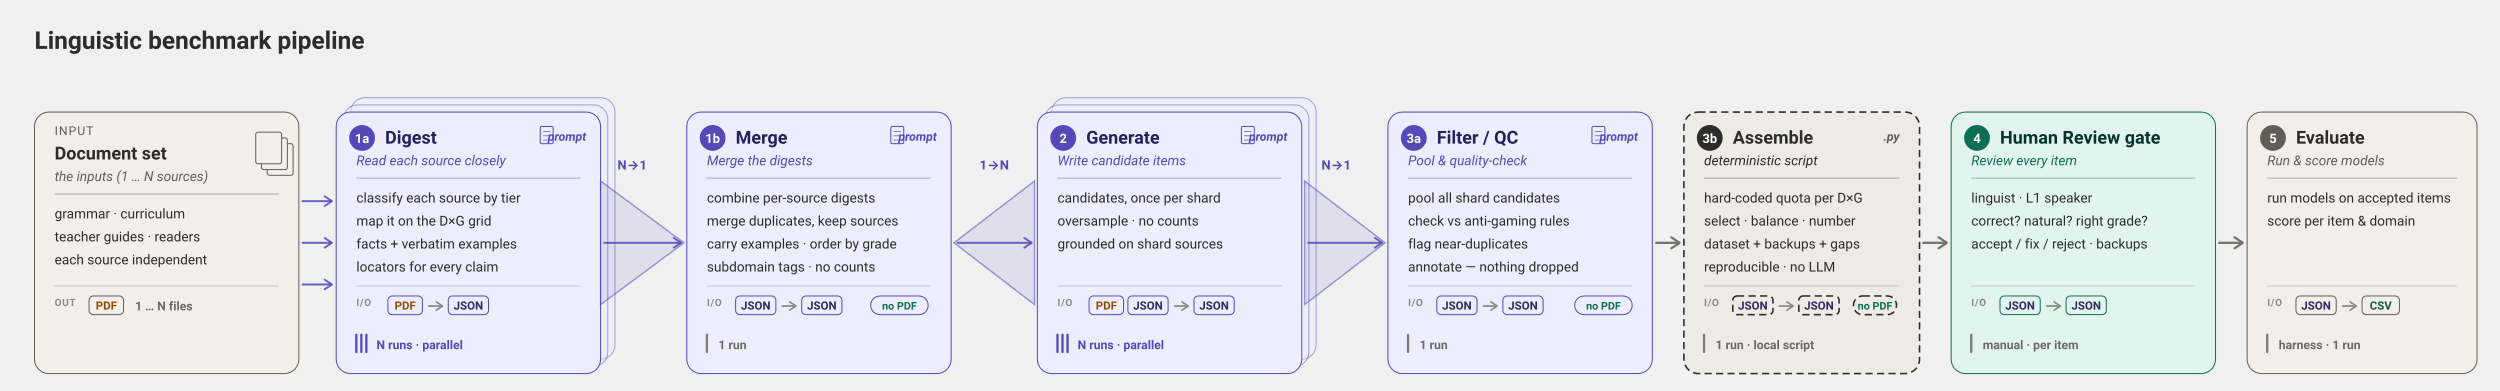
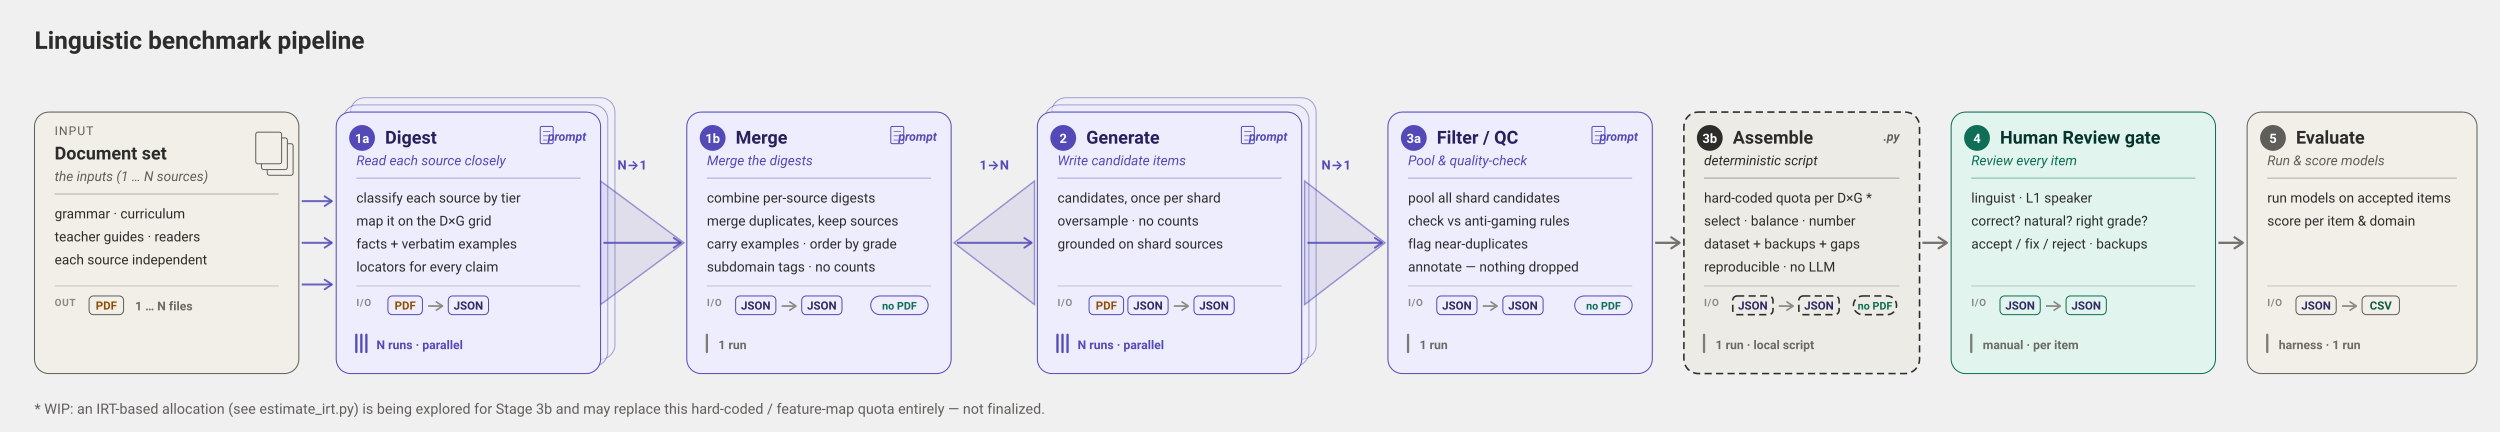
- <svg xmlns="http://www.w3.org/2000/svg" width="100%" viewBox="0 0 1740 272" role="img">
+ <svg xmlns="http://www.w3.org/2000/svg" width="100%" viewBox="0 0 1740 300" role="img">
  <style>
  text{font-family:'Anthropic Sans',system-ui,-apple-system,'Segoe UI',Roboto,sans-serif}
  .h1{font-weight:600;font-size:17px;fill:#2C2C2A}
  .t{font-weight:600;font-size:12.5px}
  .skill{font-weight:400;font-size:9.5px;font-style:italic}
  .ln{font-weight:400;font-size:9.5px;fill:#2C2C2A}
  .lbl{font-weight:400;font-size:10px;fill:#5F5E5A}
  .badge{font-weight:700;font-size:9px;fill:#fff}
  .ptag{font-weight:600;font-style:italic;font-size:8.5px;fill:#534AB7}
  .stag{font-weight:600;font-style:italic;font-size:8.5px;fill:#5F5E5A}
  .gray rect{fill:#F1EFE8;stroke:#5F5E5A;stroke-width:.7}.gray .t{fill:#2C2C2A}.gray .skill{fill:#5F5E5A}
  .purple rect{fill:#EEEDFE;stroke:#534AB7;stroke-width:.7}.purple .t{fill:#26215C}.purple .skill{fill:#534AB7}
  .teal rect{fill:#E1F5EE;stroke:#0F6E56;stroke-width:.7}.teal .t{fill:#04342C}.teal .skill{fill:#0F6E56}
  .script rect{fill:#ECEBE6;stroke:#2C2C2A;stroke-width:1.1;stroke-dasharray:5 3}.script .t{fill:#2C2C2A}.script .skill{fill:#2C2C2A}
  .arr{stroke:#73726c;stroke-width:1.6;fill:none}
  .fan{stroke:#534AB7;stroke-width:1.4;fill:none;stroke-opacity:.85}
  .doc{fill:#fff;stroke:#5F5E5A;stroke-width:.7}
  .pg{fill:#fff;stroke:#534AB7;stroke-width:.7}
  .pgl{stroke:#534AB7;stroke-width:.6;stroke-opacity:.8}
  .stackcard{fill:#EEEDFE;stroke:#534AB7;stroke-width:.7;opacity:.5}
  .wedge{fill:#534AB7;fill-opacity:.11;stroke:#534AB7;stroke-opacity:.55;stroke-width:1}
  .wtag{font-weight:700;font-size:9px;fill:#534AB7;letter-spacing:.02em}
  .fdiv{stroke:#2C2C2A;stroke-opacity:.16;stroke-width:1}
  .foot{font-weight:700;font-size:7px;fill:#8a8983;letter-spacing:.06em}
  .chip{stroke-width:.8}
  .chpdf{fill:#F7E6CE;stroke:#B4670A}.txpdf{font-weight:700;font-size:8px;fill:#8f4d00}
  .chjson{fill:#E7E9F6;stroke:#8079D4}.txjson{font-weight:700;font-size:8px;fill:#2E2A63}
  .chcsv{fill:#E1F5EE;stroke:#0F6E56}.txcsv{font-weight:700;font-size:8px;fill:#0B5A48}
  .chno{fill:#DCEFE7;stroke:#0F6E56}.txno{font-weight:700;font-size:7.5px;fill:#0F6E56}
  .ioar{stroke:#8a8983;stroke-width:1.2;fill:none}
  .pbar{stroke-width:1.6;stroke-linecap:round}
  .pbarN{stroke:#534AB7}.pbar1{stroke:#7C7B75}
  .runN{font-weight:700;font-size:8.5px;fill:#534AB7}
  .run1{font-weight:600;font-size:8.5px;fill:#6B6A64}
  @media (prefers-color-scheme: dark){
    .h1{fill:#ECEAE3}.lbl{fill:#B4B2A9}.arr{stroke:#9c9a92}.ptag{fill:#B9B2F0}.stag{fill:#B4B2A9}.fan{stroke:#9089E0}
    .doc{fill:#2C2A3A;stroke:#9c9a92}.pg{fill:#2C2A3A;stroke:#9089E0}.pgl{stroke:#9089E0}
    .script rect{fill:#2A2A28;stroke:#ECEAE3}.script .t{fill:#ECEAE3}.script .skill{fill:#ECEAE3}
    .stackcard{fill:#2C2A3A;stroke:#9089E0}
    .wedge{fill:#9089E0;fill-opacity:.16;stroke:#9089E0}.wtag{fill:#B9B2F0}
    .fdiv{stroke:#ECEAE3}.foot{fill:#9c9a92}
    .chpdf{fill:#4A3A22;stroke:#D8A24A}.txpdf{fill:#E7BE7C}
    .chjson{fill:#2E2C46;stroke:#9089E0}.txjson{fill:#C9C4F2}
    .chcsv{fill:#123A31;stroke:#5EC5A6}.txcsv{fill:#7FD3B8}
    .chno{fill:#123A31;stroke:#5EC5A6}.txno{fill:#7FD3B8}
    .ioar{stroke:#9c9a92}
    .pbarN{stroke:#9089E0}.pbar1{stroke:#9c9a92}.runN{fill:#B9B2F0}.run1{fill:#B4B2A9}
  }
</style>
  <defs>
    <marker id="arrow" viewBox="0 0 10 10" refX="8" refY="5" markerWidth="6" markerHeight="6" orient="auto-start-reverse">
      <path d="M2 1L8 5L2 9" fill="none" stroke="context-stroke" stroke-width="1.6" stroke-linecap="round" stroke-linejoin="round" />
    </marker>
  </defs>
  <text class="h1" x="24" y="34">Linguistic benchmark pipeline</text>
  <g class="gray">
    <rect x="24" y="78" width="184" height="182" rx="10" />
    <text class="lbl" x="38" y="94" style="font-size:8.5px;letter-spacing:.08em">INPUT</text>
    <text class="t" x="38" y="111">Document set</text>
    <text class="skill" x="38" y="126">the inputs (1 … N sources)</text>
    <rect class="doc" x="186" y="100" width="18" height="22" rx="1.5" />
    <rect class="doc" x="182" y="96" width="18" height="22" rx="1.5" />
    <rect class="doc" x="178" y="92" width="18" height="22" rx="1.5" />
    <line class="div" x1="38" y1="135" x2="194" y2="135" stroke="#5F5E5A" stroke-opacity=".32" />
    <text class="ln" x="38" y="152">grammar · curriculum</text>
    <text class="ln" x="38" y="168">teacher guides · readers</text>
    <text class="ln" x="38" y="184">each source independent</text>
    <line class="fdiv" x1="38" y1="199" x2="194" y2="199" />
    <text class="foot" x="38" y="213">OUT</text>
    <rect class="chip chpdf" x="62" y="206" width="24" height="13" rx="3" />
    <text class="txpdf" x="74" y="215.5" text-anchor="middle">PDF</text>
    <text class="run1" x="94" y="216">1 … N files</text>
  </g>
  <g class="purple">
    <rect class="stackcard" x="244" y="68" width="184" height="182" rx="10" />
    <rect class="stackcard" x="239" y="73" width="184" height="182" rx="10" />
    <rect x="234" y="78" width="184" height="182" rx="10" />
    <circle cx="252" cy="96" r="9" fill="#534AB7" />
    <text class="badge" x="252" y="99.5" text-anchor="middle">1a</text>
    <text class="t" x="268" y="100">Digest</text>
    <rect class="pg" x="376" y="88" width="9" height="12" rx="1" />
    <line class="pgl" x1="378" y1="91.5" x2="383" y2="91.5" />
    <line class="pgl" x1="378" y1="94.5" x2="383" y2="94.5" />
    <line class="pgl" x1="378" y1="97.5" x2="381" y2="97.5" />
    <text class="ptag" x="408" y="98" text-anchor="end">prompt</text>
    <text class="skill" x="248" y="115">Read each source closely</text>
    <line class="div" x1="248" y1="124" x2="404" y2="124" stroke="#534AB7" stroke-opacity=".32" />
    <text class="ln" x="248" y="141">classify each source by tier</text>
    <text class="ln" x="248" y="157">map it on the D×G grid</text>
    <text class="ln" x="248" y="173">facts + verbatim examples</text>
    <text class="ln" x="248" y="189">locators for every claim</text>
    <line class="fdiv" x1="248" y1="199" x2="404" y2="199" />
    <text class="foot" x="248" y="213">I/O</text>
    <rect class="chip chpdf" x="270" y="206" width="24" height="13" rx="3" />
    <text class="txpdf" x="282" y="215.5" text-anchor="middle">PDF</text>
    <path class="ioar" d="M298 213 L308 213" marker-end="url(#arrow)" />
    <rect class="chip chjson" x="312" y="206" width="28" height="13" rx="3" />
    <text class="txjson" x="326" y="215.5" text-anchor="middle">JSON</text>
    <line class="pbar pbarN" x1="248" y1="233" x2="248" y2="245" />
    <line class="pbar pbarN" x1="251.5" y1="233" x2="251.5" y2="245" />
    <line class="pbar pbarN" x1="255" y1="233" x2="255" y2="245" />
    <text class="runN" x="262" y="243">N runs · parallel</text>
  </g>
  <polygon class="wedge" points="418,126 476,169 418,212" />
  <path class="fan" d="M420 169 L474 169" marker-end="url(#arrow)" />
  <text class="wtag" x="440" y="118" text-anchor="middle">N→1</text>
  <g class="purple">
    <rect x="478" y="78" width="184" height="182" rx="10" />
    <circle cx="496" cy="96" r="9" fill="#534AB7" />
    <text class="badge" x="496" y="99.5" text-anchor="middle">1b</text>
    <text class="t" x="512" y="100">Merge</text>
    <rect class="pg" x="620" y="88" width="9" height="12" rx="1" />
    <line class="pgl" x1="622" y1="91.5" x2="627" y2="91.5" />
    <line class="pgl" x1="622" y1="94.5" x2="627" y2="94.5" />
    <line class="pgl" x1="622" y1="97.5" x2="625" y2="97.5" />
    <text class="ptag" x="652" y="98" text-anchor="end">prompt</text>
    <text class="skill" x="492" y="115">Merge the digests</text>
    <line class="div" x1="492" y1="124" x2="648" y2="124" stroke="#534AB7" stroke-opacity=".32" />
    <text class="ln" x="492" y="141">combine per-source digests</text>
    <text class="ln" x="492" y="157">merge duplicates, keep sources</text>
    <text class="ln" x="492" y="173">carry examples · order by grade</text>
    <text class="ln" x="492" y="189">subdomain tags · no counts</text>
    <line class="fdiv" x1="492" y1="199" x2="648" y2="199" />
    <text class="foot" x="492" y="213">I/O</text>
    <rect class="chip chjson" x="512" y="206" width="28" height="13" rx="3" />
    <text class="txjson" x="526" y="215.5" text-anchor="middle">JSON</text>
    <path class="ioar" d="M544 213 L554 213" marker-end="url(#arrow)" />
    <rect class="chip chjson" x="558" y="206" width="28" height="13" rx="3" />
    <text class="txjson" x="572" y="215.5" text-anchor="middle">JSON</text>
    <rect class="chip chno" x="606" y="206" width="40" height="13" rx="6.5" />
    <text class="txno" x="626" y="215.5" text-anchor="middle">no PDF</text>
    <line class="pbar pbar1" x1="492" y1="233" x2="492" y2="245" />
    <text class="run1" x="500" y="243">1 run</text>
  </g>
  <polygon class="wedge" points="664,169 720,126 720,212" />
  <path class="fan" d="M666 169 L718 169" marker-end="url(#arrow)" />
  <text class="wtag" x="692" y="118" text-anchor="middle">1→N</text>
  <g class="purple">
    <rect class="stackcard" x="732" y="68" width="184" height="182" rx="10" />
    <rect class="stackcard" x="727" y="73" width="184" height="182" rx="10" />
    <rect x="722" y="78" width="184" height="182" rx="10" />
    <circle cx="740" cy="96" r="9" fill="#534AB7" />
    <text class="badge" x="740" y="99.5" text-anchor="middle">2</text>
    <text class="t" x="756" y="100">Generate</text>
    <rect class="pg" x="864" y="88" width="9" height="12" rx="1" />
    <line class="pgl" x1="866" y1="91.5" x2="871" y2="91.5" />
    <line class="pgl" x1="866" y1="94.5" x2="871" y2="94.5" />
    <line class="pgl" x1="866" y1="97.5" x2="869" y2="97.5" />
    <text class="ptag" x="896" y="98" text-anchor="end">prompt</text>
    <text class="skill" x="736" y="115">Write candidate items</text>
    <line class="div" x1="736" y1="124" x2="892" y2="124" stroke="#534AB7" stroke-opacity=".32" />
    <text class="ln" x="736" y="141">candidates, once per shard</text>
    <text class="ln" x="736" y="157">oversample · no counts</text>
    <text class="ln" x="736" y="173">grounded on shard sources</text>
    <line class="fdiv" x1="736" y1="199" x2="892" y2="199" />
    <text class="foot" x="736" y="213">I/O</text>
    <rect class="chip chpdf" x="758" y="206" width="24" height="13" rx="3" />
    <text class="txpdf" x="770" y="215.5" text-anchor="middle">PDF</text>
    <rect class="chip chjson" x="785" y="206" width="28" height="13" rx="3" />
    <text class="txjson" x="799" y="215.5" text-anchor="middle">JSON</text>
    <path class="ioar" d="M817 213 L827 213" marker-end="url(#arrow)" />
    <rect class="chip chjson" x="831" y="206" width="28" height="13" rx="3" />
    <text class="txjson" x="845" y="215.5" text-anchor="middle">JSON</text>
    <line class="pbar pbarN" x1="736" y1="233" x2="736" y2="245" />
    <line class="pbar pbarN" x1="739.5" y1="233" x2="739.5" y2="245" />
    <line class="pbar pbarN" x1="743" y1="233" x2="743" y2="245" />
    <text class="runN" x="750" y="243">N runs · parallel</text>
  </g>
  <polygon class="wedge" points="908,126 964,169 908,212" />
  <path class="fan" d="M910 169 L962 169" marker-end="url(#arrow)" />
  <text class="wtag" x="930" y="118" text-anchor="middle">N→1</text>
  <g class="purple">
    <rect x="966" y="78" width="184" height="182" rx="10" />
    <circle cx="984" cy="96" r="9" fill="#534AB7" />
    <text class="badge" x="984" y="99.5" text-anchor="middle">3a</text>
    <text class="t" x="1000" y="100">Filter / QC</text>
    <rect class="pg" x="1108" y="88" width="9" height="12" rx="1" />
    <line class="pgl" x1="1110" y1="91.5" x2="1115" y2="91.5" />
    <line class="pgl" x1="1110" y1="94.5" x2="1115" y2="94.5" />
    <line class="pgl" x1="1110" y1="97.5" x2="1113" y2="97.5" />
    <text class="ptag" x="1140" y="98" text-anchor="end">prompt</text>
    <text class="skill" x="980" y="115">Pool &amp; quality-check</text>
    <line class="div" x1="980" y1="124" x2="1136" y2="124" stroke="#534AB7" stroke-opacity=".32" />
    <text class="ln" x="980" y="141">pool all shard candidates</text>
    <text class="ln" x="980" y="157">check vs anti-gaming rules</text>
    <text class="ln" x="980" y="173">flag near-duplicates</text>
    <text class="ln" x="980" y="189">annotate — nothing dropped</text>
    <line class="fdiv" x1="980" y1="199" x2="1136" y2="199" />
    <text class="foot" x="980" y="213">I/O</text>
    <rect class="chip chjson" x="1000" y="206" width="28" height="13" rx="3" />
    <text class="txjson" x="1014" y="215.5" text-anchor="middle">JSON</text>
    <path class="ioar" d="M1032 213 L1042 213" marker-end="url(#arrow)" />
    <rect class="chip chjson" x="1046" y="206" width="28" height="13" rx="3" />
    <text class="txjson" x="1060" y="215.5" text-anchor="middle">JSON</text>
    <rect class="chip chno" x="1096" y="206" width="40" height="13" rx="6.5" />
    <text class="txno" x="1116" y="215.5" text-anchor="middle">no PDF</text>
    <line class="pbar pbar1" x1="980" y1="233" x2="980" y2="245" />
    <text class="run1" x="988" y="243">1 run</text>
  </g>
  <path class="arr" d="M1152 169 L1169 169" marker-end="url(#arrow)" />
  <g class="script">
    <rect x="1172" y="78" width="164" height="182" rx="10" />
    <circle cx="1190" cy="96" r="9" fill="#2C2C2A" />
    <text class="badge" x="1190" y="99.5" text-anchor="middle">3b</text>
    <text class="t" x="1206" y="100">Assemble</text>
    <text class="stag" x="1322" y="98" text-anchor="end">.py</text>
    <text class="skill" x="1186" y="115">deterministic script</text>
    <line class="div" x1="1186" y1="124" x2="1322" y2="124" stroke="#2C2C2A" stroke-opacity=".28" />
-     <text class="ln" x="1186" y="141">hard-coded quota per D×G</text>
+     <text class="ln" x="1186" y="141">hard-coded quota per D×G *</text>
    <text class="ln" x="1186" y="157">select · balance · number</text>
    <text class="ln" x="1186" y="173">dataset + backups + gaps</text>
    <text class="ln" x="1186" y="189">reproducible · no LLM</text>
    <line class="fdiv" x1="1186" y1="199" x2="1322" y2="199" />
    <text class="foot" x="1186" y="213">I/O</text>
    <rect class="chip chjson" x="1206" y="206" width="28" height="13" rx="3" />
    <text class="txjson" x="1220" y="215.5" text-anchor="middle">JSON</text>
    <path class="ioar" d="M1238 213 L1248 213" marker-end="url(#arrow)" />
    <rect class="chip chjson" x="1252" y="206" width="28" height="13" rx="3" />
    <text class="txjson" x="1266" y="215.5" text-anchor="middle">JSON</text>
    <rect class="chip chno" x="1290" y="206" width="30" height="13" rx="6.5" />
    <text class="txno" x="1305" y="215.5" text-anchor="middle">no PDF</text>
    <line class="pbar pbar1" x1="1186" y1="233" x2="1186" y2="245" />
    <text class="run1" x="1194" y="243">1 run · local script</text>
  </g>
  <path class="arr" d="M1338 169 L1355 169" marker-end="url(#arrow)" />
  <g class="teal">
    <rect x="1358" y="78" width="184" height="182" rx="10" />
    <circle cx="1376" cy="96" r="9" fill="#0F6E56" />
    <text class="badge" x="1376" y="99.5" text-anchor="middle">4</text>
    <text class="t" x="1392" y="100">Human Review gate</text>
    <text class="skill" x="1372" y="115">Review every item</text>
    <line class="div" x1="1372" y1="124" x2="1528" y2="124" stroke="#0F6E56" stroke-opacity=".32" />
    <text class="ln" x="1372" y="141">linguist · L1 speaker</text>
    <text class="ln" x="1372" y="157">correct? natural? right grade?</text>
    <text class="ln" x="1372" y="173">accept / fix / reject · backups</text>
    <line class="fdiv" x1="1372" y1="199" x2="1528" y2="199" />
    <text class="foot" x="1372" y="213">I/O</text>
    <rect class="chip chjson" x="1392" y="206" width="28" height="13" rx="3" />
    <text class="txjson" x="1406" y="215.5" text-anchor="middle">JSON</text>
    <path class="ioar" d="M1424 213 L1434 213" marker-end="url(#arrow)" />
    <rect class="chip chjson" x="1438" y="206" width="28" height="13" rx="3" />
    <text class="txjson" x="1452" y="215.5" text-anchor="middle">JSON</text>
    <line class="pbar pbar1" x1="1372" y1="233" x2="1372" y2="245" />
    <text class="run1" x="1380" y="243">manual · per item</text>
  </g>
  <path class="arr" d="M1544 169 L1561 169" marker-end="url(#arrow)" />
  <g class="gray">
    <rect x="1564" y="78" width="160" height="182" rx="10" />
    <circle cx="1582" cy="96" r="9" fill="#5F5E5A" />
    <text class="badge" x="1582" y="99.5" text-anchor="middle">5</text>
    <text class="t" x="1598" y="100">Evaluate</text>
    <text class="skill" x="1578" y="115">Run &amp; score models</text>
    <line class="div" x1="1578" y1="124" x2="1710" y2="124" stroke="#5F5E5A" stroke-opacity=".32" />
    <text class="ln" x="1578" y="141">run models on accepted items</text>
    <text class="ln" x="1578" y="157">score per item &amp; domain</text>
    <line class="fdiv" x1="1578" y1="199" x2="1710" y2="199" />
    <text class="foot" x="1578" y="213">I/O</text>
    <rect class="chip chjson" x="1598" y="206" width="28" height="13" rx="3" />
    <text class="txjson" x="1612" y="215.5" text-anchor="middle">JSON</text>
    <path class="ioar" d="M1630 213 L1640 213" marker-end="url(#arrow)" />
    <rect class="chip chcsv" x="1644" y="206" width="26" height="13" rx="3" />
    <text class="txcsv" x="1657" y="215.5" text-anchor="middle">CSV</text>
    <line class="pbar pbar1" x1="1578" y1="233" x2="1578" y2="245" />
    <text class="run1" x="1586" y="243">harness · 1 run</text>
  </g>
  <path class="fan" d="M210 140 L231 140" marker-end="url(#arrow)" />
  <path class="fan" d="M210 169 L231 169" marker-end="url(#arrow)" />
  <path class="fan" d="M210 198 L231 198" marker-end="url(#arrow)" />
+   <text class="lbl" x="24" y="288">* WIP: an IRT-based allocation (see estimate_irt.py) is being explored for Stage 3b and may replace this hard-coded / feature-map quota entirely — not finalized.</text>
</svg>
